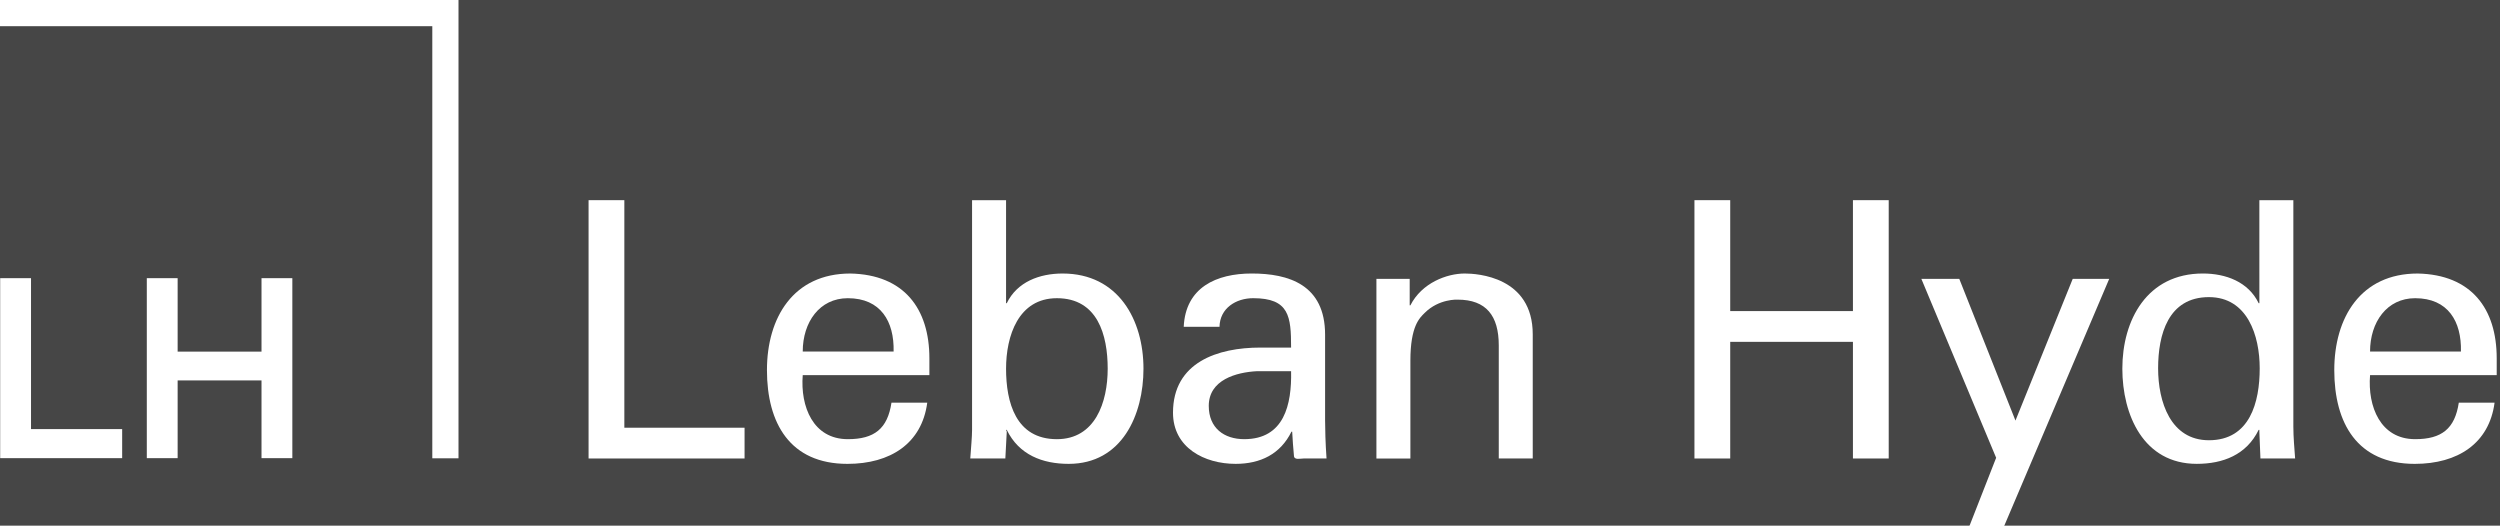
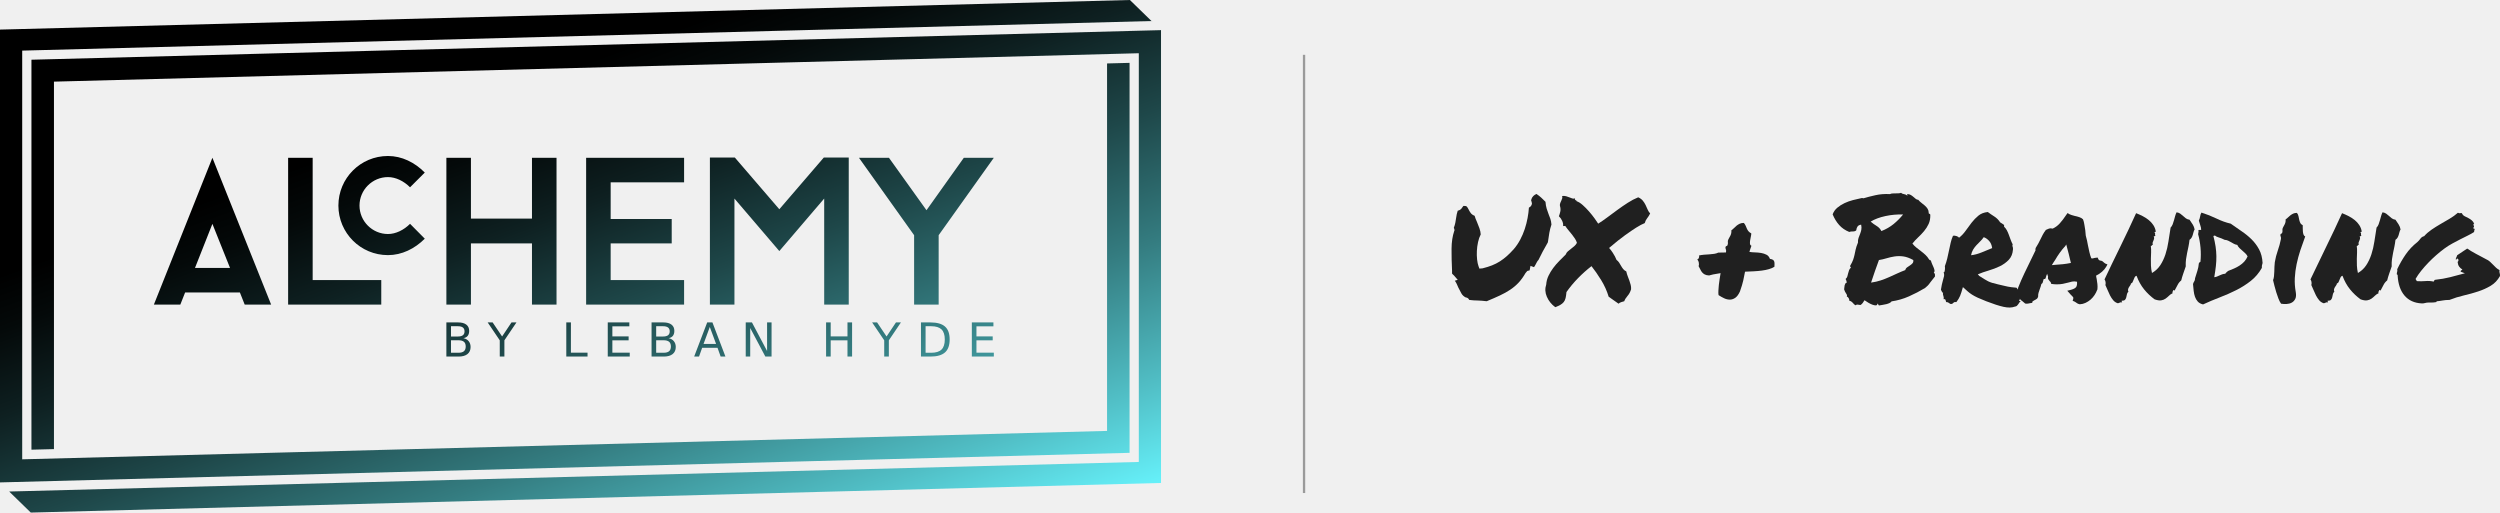
- <svg xmlns="http://www.w3.org/2000/svg" version="1.1" id="Layer_1" x="0px" y="0px" width="458.565px" height="96.413px" viewBox="-0.105 0 458.565 96.413" enable-background="new -0.105 0 458.565 96.413" xml:space="preserve">
-   <rect x="-0.105" fill="#464646" width="458.565" height="96.413" />
-   <polygon fill="#FFFFFF" points="83.499,0 0.392,0 -0.105,0 -0.105,0.498 -0.105,4.308 -0.105,4.805 0.392,4.805 79.191,4.805   79.191,83.567 79.191,84.064 79.689,84.064 83.499,84.064 83.996,84.064 83.996,83.567 83.996,0.498 83.996,0 " />
+ <svg xmlns="http://www.w3.org/2000/svg" version="1.1" baseProfile="basic" id="frame_base_shear2" x="0px" y="0px" width="1073.567px" height="220.106px" viewBox="0 0 1073.567 220.106" xml:space="preserve">
+   <path display="none" d="M502.326,7.274l-9.499-8.826L10.142,11.088v199.367l11.039,11.204l481.146-12.6V7.274z M19.74,20.762  l9.176,9.314l0.266-0.263v171.375l-9.442,0.246V20.762z M501.345,208.104L21.599,220.666l-9.298-9.437l479.473-12.553V17.259  l-0.072,0.002v-0.026l-9.571,0.25v0.027L29.608,29.362l-9.193-9.333l480.93-12.592V208.104z M30.163,201.164V30.329L482.13,18.494  v170.835L30.163,201.164z" />
+   <linearGradient id="SVGID_1_" gradientUnits="userSpaceOnUse" x1="309.732" y1="276.129" x2="188.838" y2="-56.024">
+     <stop offset="0" style="stop-color:#66F1FA" />
+     <stop offset="0.114" style="stop-color:#51BFC6" />
+     <stop offset="0.279" style="stop-color:#347C80" />
+     <stop offset="0.429" style="stop-color:#1E4749" />
+     <stop offset="0.557" style="stop-color:#0E2021" />
+     <stop offset="0.658" style="stop-color:#040909" />
+     <stop offset="0.72" style="stop-color:#000000" />
+   </linearGradient>
+   <path fill="url(#SVGID_1_)" d="M216.6,153.118v-6.979l5.184-7.681h-2.13l-4.036,6.03l-4.064-6.03h-2.131l5.184,7.681v6.979H216.6z   M191.689,67.752v63.062h10.541v-26.305h26.215v26.305h10.543V67.752h-10.543v26.125H202.23V67.752H191.689z M13.503,25.646v167.462  l9.666-0.252V35.059l465.866-12.199v175.512L3.938,211.073l9.277,9.033l485.354-12.709V12.944L13.503,25.646z M381.696,153.118  v-6.979l5.184-7.681h-2.13l-4.036,6.03l-4.063-6.03h-2.13l5.184,7.681v6.979H381.696z M103.014,125.589l2.07,5.225h11.352  L91.211,67.752l-25.135,63.062H77.43l2.07-5.225H103.014z M91.211,96.13l7.568,18.92H83.734L91.211,96.13z M191.685,153.118h5.262  c1.643,0,2.911-0.357,3.801-1.071c0.889-0.713,1.335-1.725,1.335-3.033c0-0.995-0.27-1.825-0.81-2.489  c-0.539-0.664-1.297-1.102-2.272-1.311c0.812-0.13,1.427-0.462,1.845-0.991c0.42-0.53,0.629-1.243,0.629-2.14  c0-1.16-0.411-2.054-1.229-2.683c-0.818-0.628-1.983-0.942-3.494-0.942h-5.067V153.118z M193.667,140.089h2.938  c0.969,0,1.69,0.183,2.165,0.549c0.474,0.367,0.711,0.919,0.711,1.658c0,0.747-0.237,1.303-0.711,1.665  c-0.475,0.363-1.196,0.545-2.165,0.545h-2.938V140.089z M193.667,146.117h3.181c1.068,0,1.859,0.217,2.374,0.653  c0.512,0.435,0.77,1.11,0.77,2.027c0,0.909-0.257,1.585-0.77,2.028c-0.515,0.44-1.306,0.661-2.374,0.661h-3.181V146.117z   M166.602,76.048c3.344,0,6.809,1.704,9.484,4.38l6.326-6.325c-4.318-4.378-9.852-7.114-15.811-7.114  c-11.797,0-21.285,9.546-21.285,21.282c0,11.737,9.488,21.285,21.285,21.285c5.959,0,11.492-2.737,15.811-7.056l-6.326-6.385  c-2.676,2.676-6.141,4.378-9.484,4.378c-6.691,0-12.223-5.473-12.223-12.223C154.379,81.523,159.91,76.048,166.602,76.048z   M485.066,26.995l-9.666,0.253v157.797L9.534,197.245V21.731l484.95-12.699L485.205,0L0,12.706v194.453l485.066-12.701V26.995z   M123.729,67.752v63.062h39.998v-10.541h-29.459V67.752H123.729z M426.601,140.127v-1.67h-9.268v14.66h9.443v-1.669h-7.462v-5.311  h6.981v-1.672h-6.981v-4.339H426.601z M322.908,138.458h-2.672v14.66h1.926v-12.264l6.498,12.264h2.67v-14.66h-1.924v12.264  L322.908,138.458z M243.18,138.458v14.66h9.125v-1.669h-7.143v-12.991H243.18z M334.662,89.858L315.57,67.663H304.85v63.151h10.541  V85.266l19.271,22.547l19.27-22.547v45.548h10.541V67.663h-10.719L334.662,89.858z M298.092,153.118h2.092l1.336-3.76h6.606  l1.336,3.76h2.062l-5.587-14.66h-2.248L298.092,153.118z M307.507,147.708h-5.39l2.691-7.296L307.507,147.708z M413.896,67.752  l-16.035,22.522l-16.125-22.522h-12.883l23.691,33.242v29.819h10.541v-29.819l23.695-33.242H413.896z M365.911,153.118v-14.66  h-1.982v6.009h-7.208v-6.009h-1.98v14.66h1.98v-6.979h7.208v6.979H365.911z M293.766,78.292v-10.54h-42.066v63.062h42.066v-10.541  h-31.531v-15.764h26.217V94.058h-26.217V78.292H293.766z M395.489,138.458v14.66h4.073c2.828,0,4.909-0.592,6.244-1.778  c1.336-1.185,2.004-3.039,2.004-5.566c0-2.514-0.665-4.361-1.994-5.542c-1.329-1.183-3.412-1.773-6.254-1.773H395.489z   M404.31,141.458c0.939,0.913,1.408,2.352,1.408,4.315c0,1.977-0.469,3.424-1.408,4.34c-0.939,0.915-2.419,1.374-4.442,1.374h-2.396  v-11.397h2.396C401.891,140.089,403.37,140.545,404.31,141.458z M288.956,144.222c0.419-0.53,0.629-1.243,0.629-2.14  c0-1.16-0.411-2.054-1.228-2.683c-0.819-0.628-1.984-0.942-3.494-0.942h-5.067v14.66h5.263c1.642,0,2.909-0.357,3.8-1.071  c0.89-0.713,1.335-1.725,1.335-3.033c0-0.995-0.271-1.825-0.811-2.489c-0.539-0.664-1.297-1.102-2.271-1.311  C287.922,145.083,288.537,144.751,288.956,144.222z M287.332,146.77c0.513,0.435,0.77,1.11,0.77,2.027  c0,0.909-0.257,1.585-0.77,2.028c-0.516,0.44-1.307,0.661-2.372,0.661h-3.181v-5.37h3.181  C286.025,146.117,286.816,146.333,287.332,146.77z M286.88,143.961c-0.475,0.363-1.195,0.545-2.165,0.545h-2.936v-4.417h2.936  c0.97,0,1.69,0.183,2.165,0.549c0.475,0.367,0.71,0.919,0.71,1.658C287.59,143.043,287.354,143.599,286.88,143.961z   M270.255,140.127v-1.67h-9.269v14.66h9.443v-1.669h-7.462v-5.311h6.981v-1.672h-6.981v-4.339H270.255z" />
+   <line fill="none" stroke="#9A9A9A" stroke-miterlimit="10" x1="559.993" y1="211.718" x2="559.993" y2="23.539" />
  <g>
-     <polygon fill="#FFFFFF" points="5.584,78.708 5.584,51.274 5.584,51.024 5.334,51.024 0.178,51.024 -0.072,51.024 -0.072,51.274    -0.072,83.788 -0.072,84.038 0.178,84.038 22.053,84.038 22.303,84.038 22.303,83.788 22.303,78.958 22.303,78.708 22.053,78.708     " />
-     <polygon fill="#FFFFFF" points="53.268,51.024 48.113,51.024 47.863,51.024 47.863,51.274 47.863,64.497 32.478,64.497    32.478,51.274 32.478,51.024 32.228,51.024 27.073,51.024 26.823,51.024 26.823,51.274 26.823,83.788 26.823,84.038 27.073,84.038    32.228,84.038 32.478,84.038 32.478,83.788 32.478,69.779 47.863,69.779 47.863,83.788 47.863,84.038 48.113,84.038 53.268,84.038    53.518,84.038 53.518,83.788 53.518,51.274 53.518,51.024  " />
-   </g>
-   <g>
-     <path fill="#FFFFFF" d="M107.854,84.099V36.716h6.562v41.739h22.051v5.644H107.854L107.854,84.099z" />
-     <path fill="#FFFFFF" d="M147.137,68.808c-0.459,5.774,1.903,11.747,8.27,11.747c4.856,0,7.285-1.903,8.007-6.693h6.562   c-0.984,7.481-6.76,11.223-14.635,11.223c-10.566,0-14.767-7.481-14.767-17.195c0-9.646,4.856-17.719,15.291-17.719   c9.845,0.197,14.504,6.432,14.504,15.554v3.084H147.137z M163.807,64.477c0.131-5.514-2.363-9.779-8.4-9.779   c-5.185,0-8.27,4.397-8.27,9.779H163.807z" />
-     <path fill="#FFFFFF" d="M184.301,84.099h-6.432c0.131-1.97,0.328-3.938,0.328-5.25V36.716h6.235v18.901h0.131   c1.906-3.938,6.042-5.447,10.242-5.447c10.238,0,14.833,8.531,14.833,17.457c0,8.466-3.938,17.457-13.717,17.457   c-4.791,0-9.122-1.642-11.358-6.235h-0.131l0.131,0.329L184.301,84.099z M193.756,54.698c-7.088,0-9.323,6.957-9.323,12.93   c0,6.168,1.774,12.928,9.323,12.928c7.023,0,9.319-6.76,9.319-12.928C203.075,61.458,201.239,54.698,193.756,54.698z" />
-     <path fill="#FFFFFF" d="M236.715,63.754c0-5.711-0.328-9.058-6.957-9.058c-3.151,0-6.11,1.837-6.174,5.25h-6.563   c0.328-7.219,5.972-9.778,12.476-9.778c6.761,0,13.455,2.035,13.455,11.224v15.75c0,1.442,0.064,4.2,0.264,6.957h-4.201   c-0.592,0-1.707,0.328-1.773-0.459c-0.13-1.511-0.262-2.954-0.327-4.462h-0.132c-2.033,4.134-5.709,5.906-10.242,5.906   c-5.71,0-11.487-2.955-11.487-9.385c0-9.255,8.203-11.945,16.021-11.945H236.715L236.715,63.754z M230.479,68.084   c-3.81,0.197-8.866,1.576-8.866,6.367c0,4.068,2.821,6.103,6.503,6.103c7.353,0,8.73-6.366,8.599-12.47H230.479z" />
-     <path fill="#FFFFFF" d="M258.463,56.011h0.131c2.101-4.136,6.693-5.841,9.977-5.841c2.297,0,12.469,0.591,12.469,11.156V84.1   h-6.232V63.362c0-5.447-2.297-8.4-7.549-8.4c0,0-3.41-0.196-6.035,2.429c-0.92,0.919-2.627,2.362-2.627,8.794v17.917h-6.232V51.156   h6.104v4.855H258.463z" />
-     <path fill="#FFFFFF" d="M310.7,84.099V36.716h6.562v20.345h22.51V36.716h6.562v47.383h-6.562V62.704h-22.51v21.396H310.7   L310.7,84.099z" />
-     <path fill="#FFFFFF" d="M367.418,96.7h-6.363l4.985-12.731l-13.717-32.814h6.957l10.303,25.989l10.501-25.989h6.694L367.418,96.7z" />
-     <path fill="#FFFFFF" d="M414.32,36.716h6.235v41.542c0,1.969,0.195,3.938,0.325,5.841h-6.363l-0.197-4.922v-0.329h-0.13   c-2.232,4.594-6.564,6.234-11.354,6.234c-9.777,0-13.649-8.99-13.649-17.457c0-8.924,4.527-17.457,14.768-17.457   c4.2,0,8.333,1.51,10.238,5.447h0.13L414.32,36.716L414.32,36.716z M405.068,80.752c7.546,0,9.316-7.022,9.316-13.191   c0-5.973-2.229-13.061-9.316-13.061c-7.483,0-9.319,6.892-9.319,13.061C395.749,73.729,398.044,80.752,405.068,80.752z" />
-     <path fill="#FFFFFF" d="M434.625,68.808c-0.46,5.774,1.902,11.747,8.271,11.747c4.854,0,7.284-1.903,8.006-6.693h6.562   c-0.984,7.481-6.76,11.223-14.636,11.223c-10.563,0-14.766-7.481-14.766-17.195c0-9.646,4.854-17.719,15.29-17.719   c9.844,0.197,14.504,6.432,14.504,15.554v3.084H434.625z M451.294,64.477c0.132-5.514-2.36-9.779-8.398-9.779   c-5.187,0-8.271,4.397-8.271,9.779H451.294z" />
+     <path fill="#202020" d="M624.614,98.855c-0.084-0.541-0.188-0.875-0.312-1c0.291-0.75,0.51-1.489,0.656-2.219   c0.146-0.729,0.26-1.427,0.344-2.094c0.083-0.583,0.177-1.125,0.281-1.625c0.104-0.5,0.239-0.979,0.406-1.438   c0.708-0.166,1.239-0.469,1.594-0.906c0.354-0.438,0.635-0.822,0.844-1.156c0.75-0.041,1.239,0.062,1.469,0.312   c0.229,0.25,0.489,0.667,0.781,1.25c0.208,0.459,0.5,0.948,0.875,1.469c0.375,0.521,0.938,0.928,1.688,1.219   c0.125,0.459,0.271,0.896,0.438,1.312c0.166,0.417,0.354,0.854,0.562,1.312c0.375,0.875,0.729,1.781,1.062,2.719   c0.333,0.938,0.521,1.823,0.562,2.656c-0.5,0.959-0.886,2.062-1.156,3.312c-0.271,1.25-0.438,2.511-0.5,3.781   c-0.062,1.271-0.031,2.49,0.094,3.656c0.125,1.167,0.333,2.146,0.625,2.938l0.375,1l1.375-0.125c1.5-0.375,2.854-0.802,4.062-1.281   c1.208-0.479,2.333-1.052,3.375-1.719c1.041-0.666,2.041-1.426,3-2.281c0.958-0.854,1.958-1.864,3-3.031   c1-1.166,1.896-2.489,2.688-3.969c0.791-1.479,1.447-3.01,1.969-4.594c0.521-1.583,0.927-3.166,1.219-4.75   c0.291-1.583,0.479-3.062,0.562-4.438c0.791-0.375,1.229-0.979,1.312-1.812l-0.188-0.812c-0.125-0.208-0.178-0.406-0.156-0.594   c0.021-0.188,0.072-0.364,0.156-0.531c0.333-0.958,1.041-1.666,2.125-2.125c0.75,0.5,1.447,1.042,2.094,1.625   c0.646,0.584,1.239,1.167,1.781,1.75c0.083,1.125,0.25,2.094,0.5,2.906s0.521,1.594,0.812,2.344   c0.291,0.709,0.552,1.396,0.781,2.062c0.229,0.667,0.385,1.479,0.469,2.438c-0.417,1.25-0.719,2.428-0.906,3.531   c-0.188,1.104-0.365,2.261-0.531,3.469l-0.125,0.688c-0.75,1.292-1.49,2.615-2.219,3.969c-0.729,1.354-1.323,2.531-1.781,3.531   c-0.25,0.25-0.469,0.542-0.656,0.875c-0.188,0.334-0.365,0.667-0.531,1c-0.084,0.125-0.198,0.334-0.344,0.625   c-0.146,0.292-0.281,0.5-0.406,0.625l-1.5-0.562l-0.375,1.938l-1,0.25l-0.75,0.875c-0.959,1.667-1.969,3.062-3.031,4.188   s-2.25,2.125-3.562,3s-2.792,1.698-4.438,2.469c-1.646,0.771-3.531,1.594-5.656,2.469c-0.834-0.125-1.553-0.197-2.156-0.219   c-0.604-0.021-1.198-0.052-1.781-0.094c-0.584,0-1.146-0.021-1.688-0.062c-0.542-0.041-1.167-0.104-1.875-0.188   c-0.167-0.375-0.396-0.646-0.688-0.812c-0.292-0.166-0.562-0.25-0.812-0.25c-0.834-0.416-1.459-1-1.875-1.75   c-0.417-0.75-0.854-1.583-1.312-2.5c-0.209-0.5-0.428-1-0.656-1.5c-0.229-0.5-0.511-0.979-0.844-1.438l1.25-0.375l-1.625-1.875   c-0.125-0.125-0.261-0.25-0.406-0.375c-0.146-0.125-0.281-0.271-0.406-0.438v-1.188c-0.167-3.416-0.24-6.572-0.219-9.468   c0.021-2.896,0.406-5.447,1.156-7.656L624.614,98.855z" />
+     <path fill="#202020" d="M667.864,131.917c-1.625-1.209-2.823-2.697-3.594-4.469c-0.771-1.771-0.864-3.531-0.281-5.281   c0.084-1.291,0.406-2.531,0.969-3.719s1.25-2.322,2.062-3.406c0.812-1.083,1.697-2.104,2.656-3.062   c0.958-0.958,1.854-1.853,2.688-2.687c0.166-0.5,0.458-0.938,0.875-1.312c0.416-0.375,0.864-0.739,1.344-1.094   c0.479-0.354,0.958-0.739,1.438-1.156c0.479-0.416,0.864-0.896,1.156-1.438c-0.167-0.583-0.438-1.166-0.812-1.75   c-0.375-0.583-0.792-1.166-1.25-1.75c-0.459-0.583-0.938-1.166-1.438-1.75c-0.5-0.583-0.959-1.188-1.375-1.812   c-0.042-0.208-0.198-0.271-0.469-0.188c-0.271,0.084-0.469,0.062-0.594-0.062c0.083-0.666-0.053-1.385-0.406-2.156   c-0.354-0.771-0.823-1.427-1.406-1.969c0.208-0.5,0.406-1.146,0.594-1.938c0.188-0.791,0.135-1.646-0.156-2.562   c-0.042-0.416,0.01-0.812,0.156-1.188c0.146-0.375,0.302-0.729,0.469-1.062c0.166-0.333,0.291-0.656,0.375-0.969   c0.083-0.312,0.062-0.635-0.062-0.969c0.625-0.083,1.197-0.052,1.719,0.094c0.521,0.146,1,0.312,1.438,0.5s0.854,0.344,1.25,0.469   c0.396,0.125,0.781,0.104,1.156-0.062c-0.084,0.25-0.094,0.428-0.031,0.531c0.062,0.104,0.146,0.188,0.25,0.25   c0.104,0.062,0.208,0.115,0.312,0.156c0.104,0.042,0.156,0.146,0.156,0.312c0.791,0.25,1.656,0.792,2.594,1.625   c0.938,0.834,1.844,1.75,2.719,2.75s1.666,1.99,2.375,2.969c0.708,0.979,1.229,1.74,1.562,2.281c1.208-0.75,2.51-1.646,3.906-2.688   c1.396-1.041,2.833-2.104,4.312-3.188c1.479-1.083,2.979-2.114,4.5-3.094c1.521-0.979,3.01-1.76,4.469-2.344   c0.833,0.375,1.489,0.854,1.969,1.438c0.479,0.584,0.875,1.198,1.188,1.844c0.312,0.646,0.604,1.292,0.875,1.938   c0.271,0.646,0.635,1.219,1.094,1.719c-0.417,0.834-0.854,1.531-1.312,2.094c-0.459,0.562-0.792,1.24-1,2.031   c-1.042,0.417-2.292,1.084-3.75,2c-1.25,0.792-2.834,1.875-4.75,3.25c-1.917,1.375-4.188,3.188-6.812,5.438   c0.625,0.709,1.135,1.375,1.531,2c0.396,0.625,0.719,1.167,0.969,1.625c0.291,0.542,0.521,1.042,0.688,1.5   c0.458,0.334,0.833,0.729,1.125,1.188c0.291,0.459,0.572,0.928,0.844,1.406c0.271,0.479,0.572,0.928,0.906,1.344   c0.333,0.417,0.771,0.75,1.312,1c0.166,0.75,0.375,1.448,0.625,2.094c0.25,0.646,0.489,1.281,0.719,1.906   c0.229,0.625,0.416,1.24,0.562,1.844c0.146,0.604,0.197,1.219,0.156,1.844c-0.334,1.125-0.834,2.062-1.5,2.812   c-0.667,0.75-1.146,1.521-1.438,2.312c-0.459,0.125-0.906,0.261-1.344,0.406s-0.803,0.364-1.094,0.656l-4.25-3   c-0.75-2.5-1.834-4.896-3.25-7.188c-1.417-2.291-2.792-4.271-4.125-5.938c-2,1.542-3.917,3.25-5.75,5.125   c-1.834,1.875-3.5,3.875-5,6c-0.084,1.042-0.209,1.906-0.375,2.594c-0.167,0.688-0.438,1.261-0.812,1.719s-0.854,0.854-1.438,1.188   C669.468,131.25,668.739,131.583,667.864,131.917z" />
+     <path fill="#202020" d="M760.052,111.167c0.625,0.084,1.072,0.229,1.344,0.438c0.271,0.209,0.447,0.469,0.531,0.781   c0.083,0.312,0.114,0.656,0.094,1.031c-0.021,0.375-0.031,0.75-0.031,1.125c-0.625,0.417-1.406,0.761-2.344,1.031   c-0.938,0.271-1.969,0.479-3.094,0.625c-1.125,0.146-2.303,0.25-3.531,0.312c-1.229,0.062-2.448,0.115-3.656,0.156   c-0.209,1.167-0.459,2.406-0.75,3.719c-0.292,1.312-0.771,2.906-1.438,4.781c-0.584,1.292-1.25,2.198-2,2.719   c-0.75,0.521-1.531,0.781-2.344,0.781s-1.636-0.197-2.469-0.594c-0.834-0.396-1.625-0.844-2.375-1.344   c-0.084-0.541-0.104-1.188-0.062-1.938c0.041-0.75,0.104-1.552,0.188-2.406c0.083-0.854,0.197-1.708,0.344-2.562   c0.146-0.854,0.281-1.697,0.406-2.531c-1.334,0.209-2.406,0.396-3.219,0.562c-0.812,0.167-1.386,0.312-1.719,0.438   c-0.792-0.041-1.417-0.188-1.875-0.438c-0.459-0.25-0.834-0.552-1.125-0.906c-0.292-0.354-0.542-0.76-0.75-1.219   c-0.209-0.458-0.459-0.938-0.75-1.438c0.166-0.333,0.197-0.812,0.094-1.438c-0.104-0.625-0.344-1.104-0.719-1.438   c0.333-0.041,0.583-0.281,0.75-0.718c0.166-0.438,0.166-0.76,0-0.969c0.666-0.166,1.385-0.281,2.156-0.344   c0.771-0.062,1.531-0.114,2.281-0.156c0.75-0.041,1.458-0.114,2.125-0.219c0.666-0.104,1.25-0.281,1.75-0.531   c0.583,0,1.135-0.01,1.656-0.031c0.521-0.021,1.072-0.031,1.656-0.031c0.125-0.541,0.104-1-0.062-1.375   c-0.167-0.375-0.209-0.708-0.125-1c0.083-0.208,0.239-0.344,0.469-0.406c0.229-0.062,0.364-0.197,0.406-0.406   c0.166-0.541,0.208-0.969,0.125-1.281c-0.084-0.312,0-0.719,0.25-1.219c0.208-0.333,0.489-0.854,0.844-1.562   c0.354-0.708,0.489-1.458,0.406-2.25c0.416-0.291,0.802-0.625,1.156-1c0.354-0.375,0.729-0.719,1.125-1.031   c0.396-0.312,0.833-0.583,1.312-0.812c0.479-0.229,1.072-0.344,1.781-0.344c0.375,0.459,0.646,0.896,0.812,1.312   c0.166,0.417,0.333,0.812,0.5,1.188c0.166,0.375,0.385,0.729,0.656,1.062c0.271,0.334,0.677,0.646,1.219,0.938   c0,0.375-0.062,0.834-0.188,1.375c-0.125,0.542-0.229,1.084-0.312,1.625c-0.084,0.542-0.104,1.021-0.062,1.438   c0.041,0.417,0.25,0.709,0.625,0.875c-0.167,0.459-0.323,0.906-0.469,1.344c-0.146,0.438-0.281,0.865-0.406,1.281   c0.708,0.125,1.521,0.198,2.438,0.219c0.916,0.021,1.791,0.104,2.625,0.25c0.833,0.146,1.594,0.396,2.281,0.75   C759.271,109.741,759.76,110.335,760.052,111.167z" />
+     <path fill="#202020" d="M794.114,99.605c-1.75-0.708-3.198-1.708-4.344-3c-1.146-1.291-2.072-2.812-2.781-4.562   c0.417-1.125,1.084-2.072,2-2.844c0.916-0.771,1.947-1.427,3.094-1.969c1.146-0.541,2.364-0.979,3.656-1.312   c1.291-0.333,2.541-0.625,3.75-0.875c0.25,0.084,0.375,0.084,0.375,0c0-0.083,0.104-0.041,0.312,0.125   c1.5-0.458,3.229-0.906,5.188-1.344c1.958-0.438,4.041-0.594,6.25-0.469c0.291-0.166,0.646-0.26,1.062-0.281   c0.416-0.021,0.854-0.031,1.312-0.031c0.458,0,0.896-0.01,1.312-0.031c0.416-0.021,0.771-0.094,1.062-0.219   c0.25,0.292,0.625,0.469,1.125,0.531s1.021,0.281,1.562,0.656c0.166,0.042,0.166-0.031,0-0.219   c-0.167-0.188-0.146-0.322,0.062-0.406c0.541,0,1.021,0.125,1.438,0.375c0.416,0.25,0.802,0.531,1.156,0.844   c0.354,0.312,0.688,0.594,1,0.844s0.656,0.375,1.031,0.375c0.375,0.459,0.822,0.886,1.344,1.281c0.521,0.396,1.021,0.803,1.5,1.219   c0.479,0.417,0.875,0.875,1.188,1.375s0.469,1.062,0.469,1.688c-0.042,0.25,0.041,0.396,0.25,0.438   c0.208,0.042,0.354,0.167,0.438,0.375c0.041,1.542-0.198,2.875-0.719,4c-0.521,1.125-1.178,2.156-1.969,3.094   c-0.792,0.938-1.636,1.823-2.531,2.656c-0.896,0.834-1.719,1.729-2.469,2.688c0.5,0.625,1.072,1.198,1.719,1.719   c0.646,0.521,1.302,1.031,1.969,1.531c0.666,0.5,1.302,1.031,1.906,1.594c0.604,0.562,1.114,1.198,1.531,1.906   c0.125,0.25,0.396,0.417,0.812,0.5c0.125,0.5,0.302,1.011,0.531,1.531c0.229,0.521,0.447,1.021,0.656,1.5   c0.208,0.479,0.333,0.906,0.375,1.281c0.041,0.375-0.062,0.688-0.312,0.938c0.291,0.167,0.458,0.428,0.5,0.781   c0.041,0.354,0.041,0.636,0,0.844c-0.917,1.125-1.542,1.917-1.875,2.375c-0.334,0.459-0.584,0.792-0.75,1   c-0.167,0.209-0.334,0.396-0.5,0.562c-0.167,0.167-0.542,0.5-1.125,1c-2.209,1.334-4.511,2.531-6.906,3.594   c-2.396,1.062-4.886,1.781-7.469,2.156c-0.209,0.292-0.511,0.531-0.906,0.719c-0.396,0.188-0.844,0.344-1.344,0.469   s-1.031,0.229-1.594,0.312c-0.562,0.083-1.073,0.166-1.531,0.25c-0.209-0.084-0.323-0.219-0.344-0.406   c-0.021-0.188-0.136-0.323-0.344-0.406c-0.042,0.5-0.261,0.76-0.656,0.781c-0.396,0.021-0.886-0.073-1.469-0.281   c-0.584-0.209-1.188-0.5-1.812-0.875s-1.167-0.729-1.625-1.062c-0.209,0.375-0.469,0.771-0.781,1.188s-0.636,0.708-0.969,0.875   c-0.584-0.084-1.011-0.146-1.281-0.188c-0.271-0.042-0.531,0.062-0.781,0.312c-0.334-0.167-0.584-0.344-0.75-0.531   c-0.167-0.188-0.334-0.375-0.5-0.562c-0.167-0.188-0.354-0.354-0.562-0.5c-0.209-0.146-0.521-0.281-0.938-0.406   c0.083-0.208,0.021-0.531-0.188-0.969c-0.209-0.438-0.5-0.697-0.875-0.781c0.208-0.333,0.125-0.76-0.25-1.281   c-0.375-0.521-0.667-1.114-0.875-1.781c0.041-0.291,0.072-0.594,0.094-0.906c0.021-0.312,0.062-0.604,0.125-0.875   c0.062-0.271,0.156-0.51,0.281-0.719c0.125-0.208,0.333-0.354,0.625-0.438c-0.042-0.541-0.209-1.062-0.5-1.562   c0.375-0.291,0.625-0.656,0.75-1.094s0.239-0.885,0.344-1.344c0.104-0.458,0.239-0.906,0.406-1.344   c0.166-0.438,0.438-0.802,0.812-1.094c-0.084-0.125-0.167-0.229-0.25-0.312c-0.084-0.083-0.125-0.229-0.125-0.438   c0.625-1.041,1.062-1.927,1.312-2.656c0.25-0.728,0.447-1.437,0.594-2.125c0.146-0.688,0.302-1.427,0.469-2.219   c0.166-0.791,0.5-1.791,1-3c-0.042-0.75,0.041-1.416,0.25-2c0.208-0.583,0.427-1.156,0.656-1.719   c0.229-0.562,0.406-1.156,0.531-1.781s0.104-1.354-0.062-2.188c-0.709,0.084-1.219,0.334-1.531,0.75   c-0.312,0.417-0.511,0.979-0.594,1.688c-0.375,0.334-0.854,0.49-1.438,0.469C795.093,99.366,794.572,99.439,794.114,99.605z    M817.239,92.105c-2.584-0.083-5.125,0.146-7.625,0.688c-2.5,0.542-4.604,1.334-6.312,2.375c0.833,0.709,1.697,1.334,2.594,1.875   c0.896,0.542,1.572,1.271,2.031,2.188c2-0.791,3.75-1.802,5.25-3.031C814.677,94.971,816.03,93.605,817.239,92.105z    M821.614,111.667c-1.584-0.875-3.031-1.395-4.344-1.562c-1.312-0.166-2.562-0.156-3.75,0.031s-2.323,0.448-3.406,0.781   c-1.084,0.333-2.167,0.583-3.25,0.75c-0.542,1.417-1.104,2.979-1.688,4.688c-0.584,1.709-1.146,3.375-1.688,5   c1.5-0.208,2.875-0.521,4.125-0.938c1.25-0.416,2.458-0.885,3.625-1.406c1.166-0.521,2.312-1.041,3.438-1.562   c1.125-0.521,2.291-1.01,3.5-1.469c0.125-0.5,0.396-0.896,0.812-1.188c0.416-0.291,0.833-0.572,1.25-0.844   c0.416-0.271,0.771-0.572,1.062-0.906C821.593,112.709,821.697,112.251,821.614,111.667z" />
+     <path fill="#202020" d="M842.927,123.292c-0.459,1.667-0.865,2.928-1.219,3.781c-0.354,0.854-0.886,1.74-1.594,2.656   c-0.542-0.083-0.917-0.021-1.125,0.188c-0.209,0.208-0.438,0.396-0.688,0.562c-0.375,0.083-0.646,0.083-0.812,0   c-0.167-0.084-0.312-0.178-0.438-0.281c-0.125-0.104-0.281-0.209-0.469-0.312s-0.469-0.156-0.844-0.156   c-0.084-0.333-0.178-0.646-0.281-0.938c-0.104-0.291-0.386-0.396-0.844-0.312c0.083-0.333,0.104-0.614,0.062-0.844   c-0.042-0.229-0.094-0.438-0.156-0.625s-0.115-0.375-0.156-0.562c-0.042-0.188-0.021-0.427,0.062-0.719   c-0.209,0-0.375-0.146-0.5-0.438c-0.125-0.291-0.271-0.583-0.438-0.875c0.125-0.75,0.25-1.458,0.375-2.125   c0.125-0.666,0.281-1.291,0.469-1.875c0.188-0.583,0.344-1.166,0.469-1.75c0.125-0.583,0.062-1.188-0.188-1.812   c0.166,0.125,0.291,0.094,0.375-0.094c0.083-0.188,0.146-0.438,0.188-0.75c0.041-0.312,0.062-0.625,0.062-0.938   s-0.021-0.572-0.062-0.781c0.416-1.083,0.76-2.197,1.031-3.343c0.271-1.146,0.521-2.281,0.75-3.406   c0.229-1.125,0.469-2.229,0.719-3.312c0.25-1.083,0.583-2.083,1-3c0.458-0.083,0.969-0.031,1.531,0.156s0.906,0.428,1.031,0.719   c1.083-0.833,2.041-1.844,2.875-3.031c0.833-1.188,1.688-2.344,2.562-3.469s1.844-2.125,2.906-3s2.406-1.396,4.031-1.562   c0.833,0.625,1.76,1.261,2.781,1.906c1.021,0.646,1.864,1.49,2.531,2.531c0.333,0.167,0.614,0.344,0.844,0.531   c0.229,0.188,0.51,0.386,0.844,0.594v0.75c0.5,0.459,0.906,0.99,1.219,1.594c0.312,0.604,0.594,1.25,0.844,1.938   s0.5,1.375,0.75,2.062s0.541,1.344,0.875,1.969c-0.084,0.209-0.125,0.386-0.125,0.531c0,0.146,0.031,0.303,0.094,0.469   c0.062,0.167,0.114,0.334,0.156,0.5c0.041,0.167,0.041,0.396,0,0.688c-0.125,1.834-0.719,3.312-1.781,4.437   c-1.062,1.125-2.344,2.053-3.844,2.781c-1.5,0.729-3.104,1.344-4.812,1.844c-1.709,0.5-3.25,1.042-4.625,1.625   c0,0.167,0.072,0.25,0.219,0.25c0.146,0,0.197,0.104,0.156,0.312c1,0.625,1.791,1.125,2.375,1.5   c0.583,0.375,1.135,0.688,1.656,0.938c0.521,0.25,1.083,0.469,1.688,0.656c0.604,0.188,1.447,0.406,2.531,0.656   c1.083,0.25,1.927,0.448,2.531,0.594c0.604,0.146,1.156,0.271,1.656,0.375c0.5,0.104,1.01,0.188,1.531,0.25   c0.521,0.062,1.26,0.136,2.219,0.219c0.375,0.375,0.697,0.823,0.969,1.344c0.271,0.521,0.447,1.042,0.531,1.562   c0.083,0.521,0.104,1.021,0.062,1.5c-0.042,0.479-0.188,0.865-0.438,1.156c0.041,0.125,0.135,0.178,0.281,0.156   c0.146-0.021,0.302-0.01,0.469,0.031c-0.25,0.167-0.459,0.375-0.625,0.625c-0.167,0.25-0.334,0.5-0.5,0.75   c-0.167,0.25-0.354,0.469-0.562,0.656c-0.209,0.188-0.5,0.302-0.875,0.344c-1.292,0.5-2.917,0.531-4.875,0.094   c-1.959-0.438-4.438-1.24-7.438-2.406c-1.5-0.583-2.719-1.094-3.656-1.531s-1.75-0.875-2.438-1.312s-1.312-0.906-1.875-1.406   S843.718,124.001,842.927,123.292z M851.864,101.855c-0.459,0.667-0.969,1.271-1.531,1.812c-0.562,0.542-1.104,1.094-1.625,1.656   c-0.521,0.562-0.99,1.188-1.406,1.875c-0.417,0.688-0.709,1.49-0.875,2.406c1.458-0.166,2.979-0.572,4.562-1.219   c1.583-0.646,3.083-1.26,4.5-1.844c-0.167-1.291-0.615-2.333-1.344-3.125C853.416,102.627,852.655,102.105,851.864,101.855z" />
+     <path fill="#202020" d="M900.552,124.542c-0.25,0.709-0.615,1.428-1.094,2.156c-0.479,0.729-1.042,1.375-1.688,1.938   c-0.646,0.562-1.365,1.031-2.156,1.406c-0.792,0.375-1.625,0.583-2.5,0.625c-0.542-0.125-0.906-0.261-1.094-0.406   c-0.188-0.146-0.386-0.281-0.594-0.406c-0.125-0.083-0.24-0.156-0.344-0.219c-0.104-0.062-0.198-0.114-0.281-0.156l-0.75-0.312   l0.25-0.812c0.083-0.333,0.062-0.594-0.062-0.781s-0.375-0.447-0.75-0.781c-0.125-0.125-0.25-0.25-0.375-0.375   s-0.229-0.25-0.312-0.375l-1.062-1.188l1.688-0.438c1.041-0.291,1.739-0.666,2.094-1.125c0.354-0.458,0.489-1.229,0.406-2.312   c-0.834-0.166-1.531-0.188-2.094-0.062s-1.136,0.271-1.719,0.438c-0.75,0.209-1.511,0.386-2.281,0.531   c-0.771,0.146-1.615,0.219-2.531,0.219c-0.334,0-0.646-0.01-0.938-0.031c-0.292-0.021-0.604-0.052-0.938-0.094l-0.625-0.125   c-0.084-0.458-0.167-0.719-0.25-0.781c-0.084-0.062-0.167-0.135-0.25-0.219c-0.209-0.208-0.428-0.489-0.656-0.844   c-0.229-0.354-0.281-0.802-0.156-1.344c-0.209-0.375-0.334-0.75-0.375-1.125c-0.25,0.5-0.438,1.021-0.562,1.562l-0.25,0.625   l-0.625,0.125c-0.084,0.042-0.146,0.136-0.188,0.281c-0.042,0.146-0.062,0.261-0.062,0.344l-0.312,1.062   c-0.084,0.084-0.167,0.156-0.25,0.219c-0.084,0.062-0.167,0.136-0.25,0.219c-0.084,0.375-0.188,0.75-0.312,1.125   s-0.25,0.729-0.375,1.062c-0.209,0.542-0.386,1.073-0.531,1.594c-0.146,0.521-0.198,1.031-0.156,1.531l-0.25,0.688   c-0.209,0.25-0.438,0.448-0.688,0.594c-0.25,0.146-0.5,0.281-0.75,0.406c-0.084,0.084-0.198,0.156-0.344,0.219   c-0.146,0.062-0.261,0.115-0.344,0.156l-0.188,0.688l-0.75,0.125c-0.459,0.083-0.781,0.146-0.969,0.188   c-0.188,0.041-0.406,0.062-0.656,0.062l-0.625-0.062c-0.459-0.375-0.812-0.677-1.062-0.906c-0.25-0.229-0.542-0.447-0.875-0.656   c-0.375-0.5-0.583-0.875-0.625-1.125c-0.041-0.25-0.083-0.479-0.125-0.688c-0.083-0.25-0.135-0.458-0.156-0.625   c-0.021-0.166-0.072-0.291-0.156-0.375l-0.812-0.75l0.688-0.562l0.062-1.062c0.834-2.125,1.719-4.166,2.656-6.125   c0.938-1.958,1.906-3.958,2.906-6c0.333-0.666,0.656-1.333,0.969-2c0.312-0.666,0.635-1.333,0.969-2   c-0.042-0.125-0.062-0.271-0.062-0.438c0-0.166,0.041-0.354,0.125-0.562c0.458-0.708,0.833-1.344,1.125-1.906   c0.291-0.562,0.583-1.135,0.875-1.719c0.333-0.708,0.677-1.396,1.031-2.062c0.354-0.666,0.802-1.354,1.344-2.062l1-0.438   c0.125-0.041,0.271-0.094,0.438-0.156c0.166-0.062,0.354-0.094,0.562-0.094l0.938,0.125c1.166-0.541,2.188-1.302,3.062-2.281   c0.875-0.979,1.771-2.156,2.688-3.531l0.625-0.875l0.812,0.5c0.208,0.125,0.5,0.24,0.875,0.344   c0.375,0.104,0.771,0.219,1.188,0.344c0.75,0.167,1.458,0.354,2.125,0.562c0.666,0.209,1.208,0.521,1.625,0.938   c0.25,0.667,0.396,1.167,0.438,1.5c0.041,0.334,0.104,0.667,0.188,1c0.125,0.709,0.239,1.417,0.344,2.125   c0.104,0.709,0.177,1.5,0.219,2.375c0.208,0.709,0.385,1.406,0.531,2.094c0.146,0.688,0.281,1.386,0.406,2.094   c0.208,1,0.416,1.969,0.625,2.906c0.208,0.938,0.479,1.823,0.812,2.656c0.333,0,0.541,0.021,0.625,0.062   c0.208-0.083,0.427-0.146,0.656-0.188c0.229-0.041,0.489-0.083,0.781-0.125l0.688-0.062l0.25,0.625   c0.041,0.209,0.25,0.417,0.625,0.625c0.541,0.042,0.938,0.156,1.188,0.344s0.479,0.386,0.688,0.594   c0.166,0.167,0.333,0.292,0.5,0.375l0.938,0.375l-0.5,0.938c-0.417,0.75-1.011,1.469-1.781,2.156   c-0.771,0.688-1.636,1.261-2.594,1.719c0.041,0.25,0.072,0.49,0.094,0.719c0.021,0.229,0.072,0.469,0.156,0.719   c0.125,0.709,0.229,1.438,0.312,2.188c0.083,0.75,0.083,1.521,0,2.312L900.552,124.542z M882.489,113.73   c1.25-0.083,2.385-0.177,3.406-0.281c1.021-0.104,2.156-0.281,3.406-0.531c-0.292-1.25-0.604-2.551-0.938-3.906   c-0.334-1.354-0.688-2.697-1.062-4.031l-0.375,0.625c-0.834,0.875-1.636,1.854-2.406,2.938c-0.771,1.084-1.428,2.104-1.969,3.062   c-0.25,0.375-0.5,0.75-0.75,1.125s-0.479,0.75-0.688,1.125c0.25-0.041,0.489-0.062,0.719-0.062   C882.062,113.792,882.28,113.772,882.489,113.73z" />
+     <path fill="#202020" d="M917.489,118.417c-0.375,0.084-0.646,0.303-0.812,0.656c-0.167,0.354-0.323,0.719-0.469,1.094   c-0.146,0.375-0.292,0.719-0.438,1.031c-0.146,0.312-0.365,0.469-0.656,0.469c-0.042,0.334-0.156,0.625-0.344,0.875   s-0.365,0.511-0.531,0.781c-0.167,0.271-0.292,0.562-0.375,0.875c-0.084,0.312-0.042,0.678,0.125,1.094   c-0.334,0.25-0.542,0.604-0.625,1.062c-0.084,0.459-0.178,0.896-0.281,1.312c-0.104,0.417-0.281,0.771-0.531,1.062   c-0.25,0.292-0.709,0.417-1.375,0.375c-0.125,0.167-0.146,0.271-0.062,0.312c0.083,0.042,0.146,0.188,0.188,0.438   c-0.459-0.083-0.803-0.053-1.031,0.094c-0.229,0.146-0.511,0.239-0.844,0.281c-0.792-0.25-1.448-0.688-1.969-1.312   c-0.521-0.625-0.979-1.322-1.375-2.094c-0.396-0.771-0.75-1.552-1.062-2.344c-0.312-0.791-0.614-1.479-0.906-2.062   c0.125-0.458,0.146-0.906,0.062-1.344c-0.083-0.438-0.229-0.802-0.438-1.094c2.041-4.333,4.271-8.958,6.688-13.875   c2.416-4.916,4.708-9.771,6.875-14.562c0.958,0.375,1.906,0.803,2.844,1.281c0.938,0.479,1.791,1.031,2.562,1.656   c0.771,0.625,1.427,1.344,1.969,2.156c0.541,0.812,0.896,1.719,1.062,2.719c-0.084,0.25-0.178,0.344-0.281,0.281   c-0.104-0.062-0.198-0.031-0.281,0.094c0.166,0.209,0.26,0.354,0.281,0.438c0.021,0.084,0.021,0.167,0,0.25   c-0.021,0.084-0.031,0.198-0.031,0.344c0,0.146,0.062,0.344,0.188,0.594c-0.167-0.041-0.281-0.021-0.344,0.062   c-0.062,0.084-0.198,0.084-0.406,0c0.166,0.459,0.219,0.834,0.156,1.125c-0.062,0.292-0.156,0.553-0.281,0.781   c-0.125,0.229-0.229,0.479-0.312,0.75c-0.084,0.271-0.062,0.615,0.062,1.031c-0.125,0-0.219,0.031-0.281,0.094   s-0.115,0.125-0.156,0.188c-0.042,0.062-0.094,0.125-0.156,0.188s-0.156,0.073-0.281,0.031c0.125,0.917,0.166,1.834,0.125,2.75   c-0.042,0.917-0.073,1.844-0.094,2.781c-0.021,0.938-0.011,1.917,0.031,2.938c0.041,1.021,0.188,2.073,0.438,3.156   c1.5-0.875,2.697-2,3.594-3.375c0.896-1.375,1.625-2.916,2.188-4.625c0.562-1.708,0.989-3.541,1.281-5.5   c0.291-1.958,0.604-3.958,0.938-6c0.375-0.375,0.666-0.833,0.875-1.375c0.208-0.541,0.396-1.114,0.562-1.719   c0.166-0.604,0.333-1.208,0.5-1.812c0.166-0.604,0.375-1.156,0.625-1.656c0.625,0.084,1.156,0.281,1.594,0.594s0.844,0.646,1.219,1   c0.375,0.354,0.771,0.688,1.188,1c0.416,0.312,0.938,0.511,1.562,0.594c0.5,0.709,0.958,1.396,1.375,2.062   c0.416,0.667,0.688,1.375,0.812,2.125c-0.209,0.334-0.365,0.709-0.469,1.125c-0.104,0.417-0.219,0.834-0.344,1.25   c-0.125,0.417-0.292,0.803-0.5,1.156c-0.209,0.354-0.5,0.656-0.875,0.906c-0.125,1.084-0.281,2.073-0.469,2.969   c-0.188,0.896-0.375,1.781-0.562,2.656s-0.344,1.781-0.469,2.718c-0.125,0.938-0.167,1.969-0.125,3.094   c-0.334,0.959-0.688,1.979-1.062,3.062c-0.375,1.084-0.667,2.062-0.875,2.938c-0.667,0.542-1.188,1.188-1.562,1.938   s-0.771,1.5-1.188,2.25c-0.167,0.167-0.271,0.209-0.312,0.125c-0.042-0.083-0.188-0.146-0.438-0.188   c0.041,0.167,0.041,0.292,0,0.375c-0.042,0.084-0.094,0.156-0.156,0.219s-0.104,0.156-0.125,0.281   c-0.021,0.125,0.01,0.292,0.094,0.5c-0.584,0.25-1.104,0.604-1.562,1.062c-0.459,0.459-0.948,0.875-1.469,1.25   c-0.521,0.375-1.146,0.625-1.875,0.75c-0.729,0.125-1.678-0.021-2.844-0.438c-1.709-1.25-3.219-2.688-4.531-4.312   S918.322,120.667,917.489,118.417z" />
+     <path fill="#202020" d="M971.614,112.917c-0.042,0.209-0.084,0.386-0.125,0.531c-0.042,0.146-0.084,0.281-0.125,0.406   c-0.042,0.125-0.062,0.281-0.062,0.469s0,0.428,0,0.719c-1.25,2.209-2.823,4.062-4.719,5.562c-1.896,1.5-3.979,2.823-6.25,3.969   c-2.271,1.146-4.636,2.188-7.094,3.125c-2.459,0.938-4.854,1.948-7.188,3.031c-1-0.25-1.761-0.667-2.281-1.25   c-0.521-0.583-0.917-1.26-1.188-2.031c-0.271-0.771-0.459-1.625-0.562-2.562c-0.104-0.938-0.198-1.906-0.281-2.906   c0.125-0.458,0.302-0.844,0.531-1.156c0.229-0.312,0.344-0.76,0.344-1.344c0.333-1.083,0.666-2.146,1-3.188   c0.333-1.041,0.541-2.104,0.625-3.188c0.125-0.333,0.354-0.562,0.688-0.688c0.208-2,0.219-4.031,0.031-6.093   s-0.531-3.989-1.031-5.781c0.041-0.416,0.094-0.719,0.156-0.906s0.052-0.322-0.031-0.406c-0.042-0.333,0.072-0.5,0.344-0.5   c0.271,0,0.552,0,0.844,0c0-0.625-0.115-1.25-0.344-1.875c-0.229-0.625-0.448-1.333-0.656-2.125   c0.291-0.625,0.479-1.239,0.562-1.844c0.083-0.604,0.271-1.135,0.562-1.594c2.25,0.709,4.406,1.562,6.469,2.562   s4.094,1.729,6.094,2.188c1.5,1.084,3.041,2.156,4.625,3.219c1.583,1.062,3.021,2.229,4.312,3.5   c1.291,1.271,2.375,2.719,3.25,4.344S971.489,110.668,971.614,112.917z M956.802,116.355c0.875-0.333,1.739-0.688,2.594-1.062   c0.854-0.375,1.646-0.802,2.375-1.281c0.729-0.479,1.385-1.031,1.969-1.656c0.583-0.625,1.062-1.375,1.438-2.25   c-0.25-0.5-0.584-0.947-1-1.344c-0.417-0.396-0.834-0.771-1.25-1.125c-0.417-0.354-0.823-0.719-1.219-1.094   c-0.396-0.375-0.719-0.833-0.969-1.375c-0.542-0.083-1.021-0.239-1.438-0.469c-0.417-0.229-0.823-0.458-1.219-0.688   c-0.396-0.229-0.812-0.447-1.25-0.656c-0.438-0.208-0.948-0.333-1.531-0.375c-0.917-0.458-1.74-0.791-2.469-1   c-0.729-0.208-1.281-0.479-1.656-0.812c-0.292,0-0.521,0.062-0.688,0.188c0.416,1.584,0.729,3.073,0.938,4.469   c0.208,1.396,0.322,2.792,0.344,4.188c0.021,1.396-0.053,2.823-0.219,4.281c-0.167,1.459-0.396,3.042-0.688,4.75   c0.416-0.041,0.802-0.135,1.156-0.281c0.354-0.146,0.708-0.302,1.062-0.469c0.354-0.166,0.729-0.322,1.125-0.469   c0.396-0.146,0.864-0.239,1.406-0.281c0.125-0.25,0.302-0.458,0.531-0.625C956.374,116.751,956.593,116.564,956.802,116.355z" />
+     <path fill="#202020" d="M985.864,125.417c0.208,1.25,0.135,2.229-0.219,2.938c-0.354,0.709-0.854,1.24-1.5,1.594   c-0.646,0.354-1.386,0.552-2.219,0.594c-0.834,0.041-1.625,0-2.375-0.125c-0.417-0.584-0.792-1.312-1.125-2.188   c-0.334-0.875-0.646-1.781-0.938-2.719c-0.292-0.938-0.553-1.864-0.781-2.781c-0.229-0.916-0.428-1.729-0.594-2.438   c0.208-0.5,0.344-1.072,0.406-1.719c0.062-0.646,0.104-1.302,0.125-1.969c0.021-0.666,0.041-1.344,0.062-2.031   c0.021-0.688,0.072-1.344,0.156-1.969c0.291-1.75,0.719-3.416,1.281-5c0.562-1.583,1.01-3.229,1.344-4.938   c0.083-0.375,0.052-0.729-0.094-1.062c-0.146-0.333-0.178-0.646-0.094-0.938c0.041-0.166,0.166-0.281,0.375-0.344   c0.208-0.062,0.333-0.197,0.375-0.406c0.125-0.458,0.156-0.833,0.094-1.125c-0.062-0.291,0.01-0.646,0.219-1.062   c0.208-0.333,0.469-0.822,0.781-1.469c0.312-0.646,0.427-1.322,0.344-2.031c0.375-0.25,0.729-0.541,1.062-0.875   c0.333-0.333,0.677-0.635,1.031-0.906c0.354-0.271,0.75-0.51,1.188-0.719c0.438-0.208,0.969-0.312,1.594-0.312   c0.333,0.417,0.552,0.875,0.656,1.375c0.104,0.5,0.208,1,0.312,1.5c0.104,0.5,0.26,0.969,0.469,1.406   c0.208,0.438,0.562,0.781,1.062,1.031c0,0.334,0,0.75,0,1.25s0.021,0.99,0.062,1.469c0.041,0.479,0.135,0.917,0.281,1.312   c0.146,0.396,0.385,0.656,0.719,0.781c-0.75,2-1.448,3.979-2.094,5.938c-0.646,1.959-1.178,3.927-1.594,5.906   c-0.417,1.979-0.678,3.969-0.781,5.969C985.354,121.355,985.489,123.376,985.864,125.417z" />
+     <path fill="#202020" d="M1005.927,118.417c-0.375,0.084-0.646,0.303-0.812,0.656c-0.167,0.354-0.323,0.719-0.469,1.094   c-0.146,0.375-0.292,0.719-0.438,1.031c-0.146,0.312-0.365,0.469-0.656,0.469c-0.042,0.334-0.156,0.625-0.344,0.875   s-0.365,0.511-0.531,0.781c-0.167,0.271-0.292,0.562-0.375,0.875c-0.084,0.312-0.042,0.678,0.125,1.094   c-0.334,0.25-0.542,0.604-0.625,1.062c-0.084,0.459-0.178,0.896-0.281,1.312c-0.104,0.417-0.281,0.771-0.531,1.062   c-0.25,0.292-0.709,0.417-1.375,0.375c-0.125,0.167-0.146,0.271-0.062,0.312c0.083,0.042,0.146,0.188,0.188,0.438   c-0.459-0.083-0.803-0.053-1.031,0.094c-0.229,0.146-0.511,0.239-0.844,0.281c-0.792-0.25-1.448-0.688-1.969-1.312   c-0.521-0.625-0.979-1.322-1.375-2.094c-0.396-0.771-0.75-1.552-1.062-2.344c-0.312-0.791-0.614-1.479-0.906-2.062   c0.125-0.458,0.146-0.906,0.062-1.344c-0.083-0.438-0.229-0.802-0.438-1.094c2.041-4.333,4.271-8.958,6.688-13.875   c2.416-4.916,4.708-9.771,6.875-14.562c0.958,0.375,1.906,0.803,2.844,1.281c0.938,0.479,1.791,1.031,2.562,1.656   c0.771,0.625,1.427,1.344,1.969,2.156c0.541,0.812,0.896,1.719,1.062,2.719c-0.084,0.25-0.178,0.344-0.281,0.281   c-0.104-0.062-0.198-0.031-0.281,0.094c0.166,0.209,0.26,0.354,0.281,0.438c0.021,0.084,0.021,0.167,0,0.25   c-0.021,0.084-0.031,0.198-0.031,0.344c0,0.146,0.062,0.344,0.188,0.594c-0.167-0.041-0.281-0.021-0.344,0.062   c-0.062,0.084-0.198,0.084-0.406,0c0.166,0.459,0.219,0.834,0.156,1.125c-0.062,0.292-0.156,0.553-0.281,0.781   c-0.125,0.229-0.229,0.479-0.312,0.75c-0.084,0.271-0.062,0.615,0.062,1.031c-0.125,0-0.219,0.031-0.281,0.094   s-0.115,0.125-0.156,0.188c-0.042,0.062-0.094,0.125-0.156,0.188s-0.156,0.073-0.281,0.031c0.125,0.917,0.166,1.834,0.125,2.75   c-0.042,0.917-0.073,1.844-0.094,2.781c-0.021,0.938-0.011,1.917,0.031,2.938c0.041,1.021,0.188,2.073,0.438,3.156   c1.5-0.875,2.697-2,3.594-3.375c0.896-1.375,1.625-2.916,2.188-4.625c0.562-1.708,0.989-3.541,1.281-5.5   c0.291-1.958,0.604-3.958,0.938-6c0.375-0.375,0.666-0.833,0.875-1.375c0.208-0.541,0.396-1.114,0.562-1.719   c0.166-0.604,0.333-1.208,0.5-1.812c0.166-0.604,0.375-1.156,0.625-1.656c0.625,0.084,1.156,0.281,1.594,0.594s0.844,0.646,1.219,1   c0.375,0.354,0.771,0.688,1.188,1c0.416,0.312,0.938,0.511,1.562,0.594c0.5,0.709,0.958,1.396,1.375,2.062   c0.416,0.667,0.688,1.375,0.812,2.125c-0.209,0.334-0.365,0.709-0.469,1.125c-0.104,0.417-0.219,0.834-0.344,1.25   c-0.125,0.417-0.292,0.803-0.5,1.156c-0.209,0.354-0.5,0.656-0.875,0.906c-0.125,1.084-0.281,2.073-0.469,2.969   c-0.188,0.896-0.375,1.781-0.562,2.656s-0.344,1.781-0.469,2.718c-0.125,0.938-0.167,1.969-0.125,3.094   c-0.334,0.959-0.688,1.979-1.062,3.062c-0.375,1.084-0.667,2.062-0.875,2.938c-0.667,0.542-1.188,1.188-1.562,1.938   s-0.771,1.5-1.188,2.25c-0.167,0.167-0.271,0.209-0.312,0.125c-0.042-0.083-0.188-0.146-0.438-0.188   c0.041,0.167,0.041,0.292,0,0.375c-0.042,0.084-0.094,0.156-0.156,0.219s-0.104,0.156-0.125,0.281   c-0.021,0.125,0.01,0.292,0.094,0.5c-0.584,0.25-1.104,0.604-1.562,1.062c-0.459,0.459-0.948,0.875-1.469,1.25   c-0.521,0.375-1.146,0.625-1.875,0.75c-0.729,0.125-1.678-0.021-2.844-0.438c-1.709-1.25-3.219-2.688-4.531-4.312   S1006.76,120.667,1005.927,118.417z" />
+     <path fill="#202020" d="M1073.552,118.542c-1,1.792-2.312,3.178-3.938,4.156c-1.625,0.979-3.417,1.792-5.375,2.438   c-1.959,0.646-4.011,1.219-6.156,1.719c-2.146,0.5-4.219,1.146-6.219,1.938c-0.584,0-1.094,0.021-1.531,0.062   c-0.438,0.042-0.854,0.094-1.25,0.156c-0.396,0.062-0.781,0.125-1.156,0.188s-0.792,0.115-1.25,0.156   c-0.167-0.041-0.271-0.01-0.312,0.094c-0.042,0.104-0.104,0.198-0.188,0.281c-0.709,0.125-1.344,0.188-1.906,0.188   s-1.031,0-1.406,0c-0.5,0-1.011,0.072-1.531,0.219c-0.521,0.146-0.99,0.197-1.406,0.156c-3.125-0.167-5.573-1.281-7.344-3.344   c-1.771-2.062-2.761-4.927-2.969-8.594c0.041-0.208,0.01-0.333-0.094-0.375c-0.104-0.041-0.198-0.104-0.281-0.188   c0-0.416,0.052-0.771,0.156-1.062c0.104-0.291,0.114-0.666,0.031-1.125c1.083-2.291,2.312-4.427,3.688-6.406   c1.375-1.979,3.021-3.719,4.938-5.219c0.291-0.25,0.541-0.5,0.75-0.75c0.208-0.25,0.406-0.5,0.594-0.75s0.406-0.469,0.656-0.656   s0.562-0.322,0.938-0.406c0.875-1,1.916-1.916,3.125-2.75c1.208-0.833,2.479-1.635,3.812-2.406   c1.333-0.771,2.656-1.541,3.969-2.312c1.312-0.771,2.51-1.635,3.594-2.594c0.458,0.209,0.791,0.271,1,0.188   c0.208-0.083,0.438-0.083,0.688,0c0.291,0.625,0.697,1.062,1.219,1.312c0.521,0.25,1.041,0.511,1.562,0.781   c0.521,0.271,1.01,0.594,1.469,0.969c0.458,0.375,0.812,0.875,1.062,1.5c-0.25,0-0.365,0.094-0.344,0.281   c0.021,0.188,0.072,0.375,0.156,0.562c0.083,0.188,0.114,0.375,0.094,0.562c-0.021,0.188-0.178,0.281-0.469,0.281   c0.041,0.209,0.177,0.323,0.406,0.344c0.229,0.021,0.344,0.136,0.344,0.344c0,0.209-0.053,0.375-0.156,0.5   c-0.104,0.125-0.115,0.334-0.031,0.625c-0.834,0.542-1.761,1.062-2.781,1.562c-1.021,0.5-2.084,1.031-3.188,1.594   c-1.104,0.562-2.25,1.167-3.438,1.812c-1.188,0.646-2.344,1.386-3.469,2.219c-1.125,0.834-2.271,1.761-3.438,2.781   c-1.167,1.021-2.292,2.093-3.375,3.218c-1.084,1.125-2.104,2.281-3.062,3.469c-0.959,1.188-1.771,2.365-2.438,3.531   c0.083,0.209,0.177,0.365,0.281,0.469c0.104,0.104,0.197,0.261,0.281,0.469c1.333,0.084,2.572,0.073,3.719-0.031   c1.146-0.104,2.302-0.031,3.469,0.219c0.125-0.083,0.208-0.208,0.25-0.375c0.041-0.166,0.146-0.291,0.312-0.375   c2.375-0.25,4.583-0.635,6.625-1.156c2.041-0.521,4.125-1.072,6.25-1.656c-0.334-0.125-0.636-0.239-0.906-0.344   c-0.271-0.104-0.531-0.197-0.781-0.281c-0.209-0.208-0.198-0.385,0.031-0.531c0.229-0.146,0.427-0.302,0.594-0.469   c-0.584-0.333-1.053-0.75-1.406-1.25c-0.354-0.5-0.573-1.166-0.656-2c0.25-0.208,0.375-0.458,0.375-0.75   c0-0.291-0.125-0.521-0.375-0.687c-0.167-0.041-0.271-0.041-0.312,0c-0.042,0.042-0.073,0.104-0.094,0.187   c-0.021,0.084-0.053,0.156-0.094,0.219c-0.042,0.062-0.146,0.053-0.312-0.031c0.041-0.375,0.135-0.687,0.281-0.937   c0.146-0.25,0.26-0.541,0.344-0.875l4.312-2.875c0.458,0.334,1.021,0.698,1.688,1.094c0.666,0.396,1.364,0.792,2.094,1.188   c0.729,0.396,1.479,0.792,2.25,1.188c0.771,0.396,1.489,0.781,2.156,1.156c0.583,0.25,1.104,0.584,1.562,1   c0.458,0.417,0.896,0.844,1.312,1.281c0.416,0.438,0.844,0.865,1.281,1.281c0.438,0.417,0.947,0.771,1.531,1.062   c-0.084,0.542-0.062,0.979,0.062,1.312C1073.552,117.626,1073.593,118.042,1073.552,118.542z" />
  </g>
</svg>
